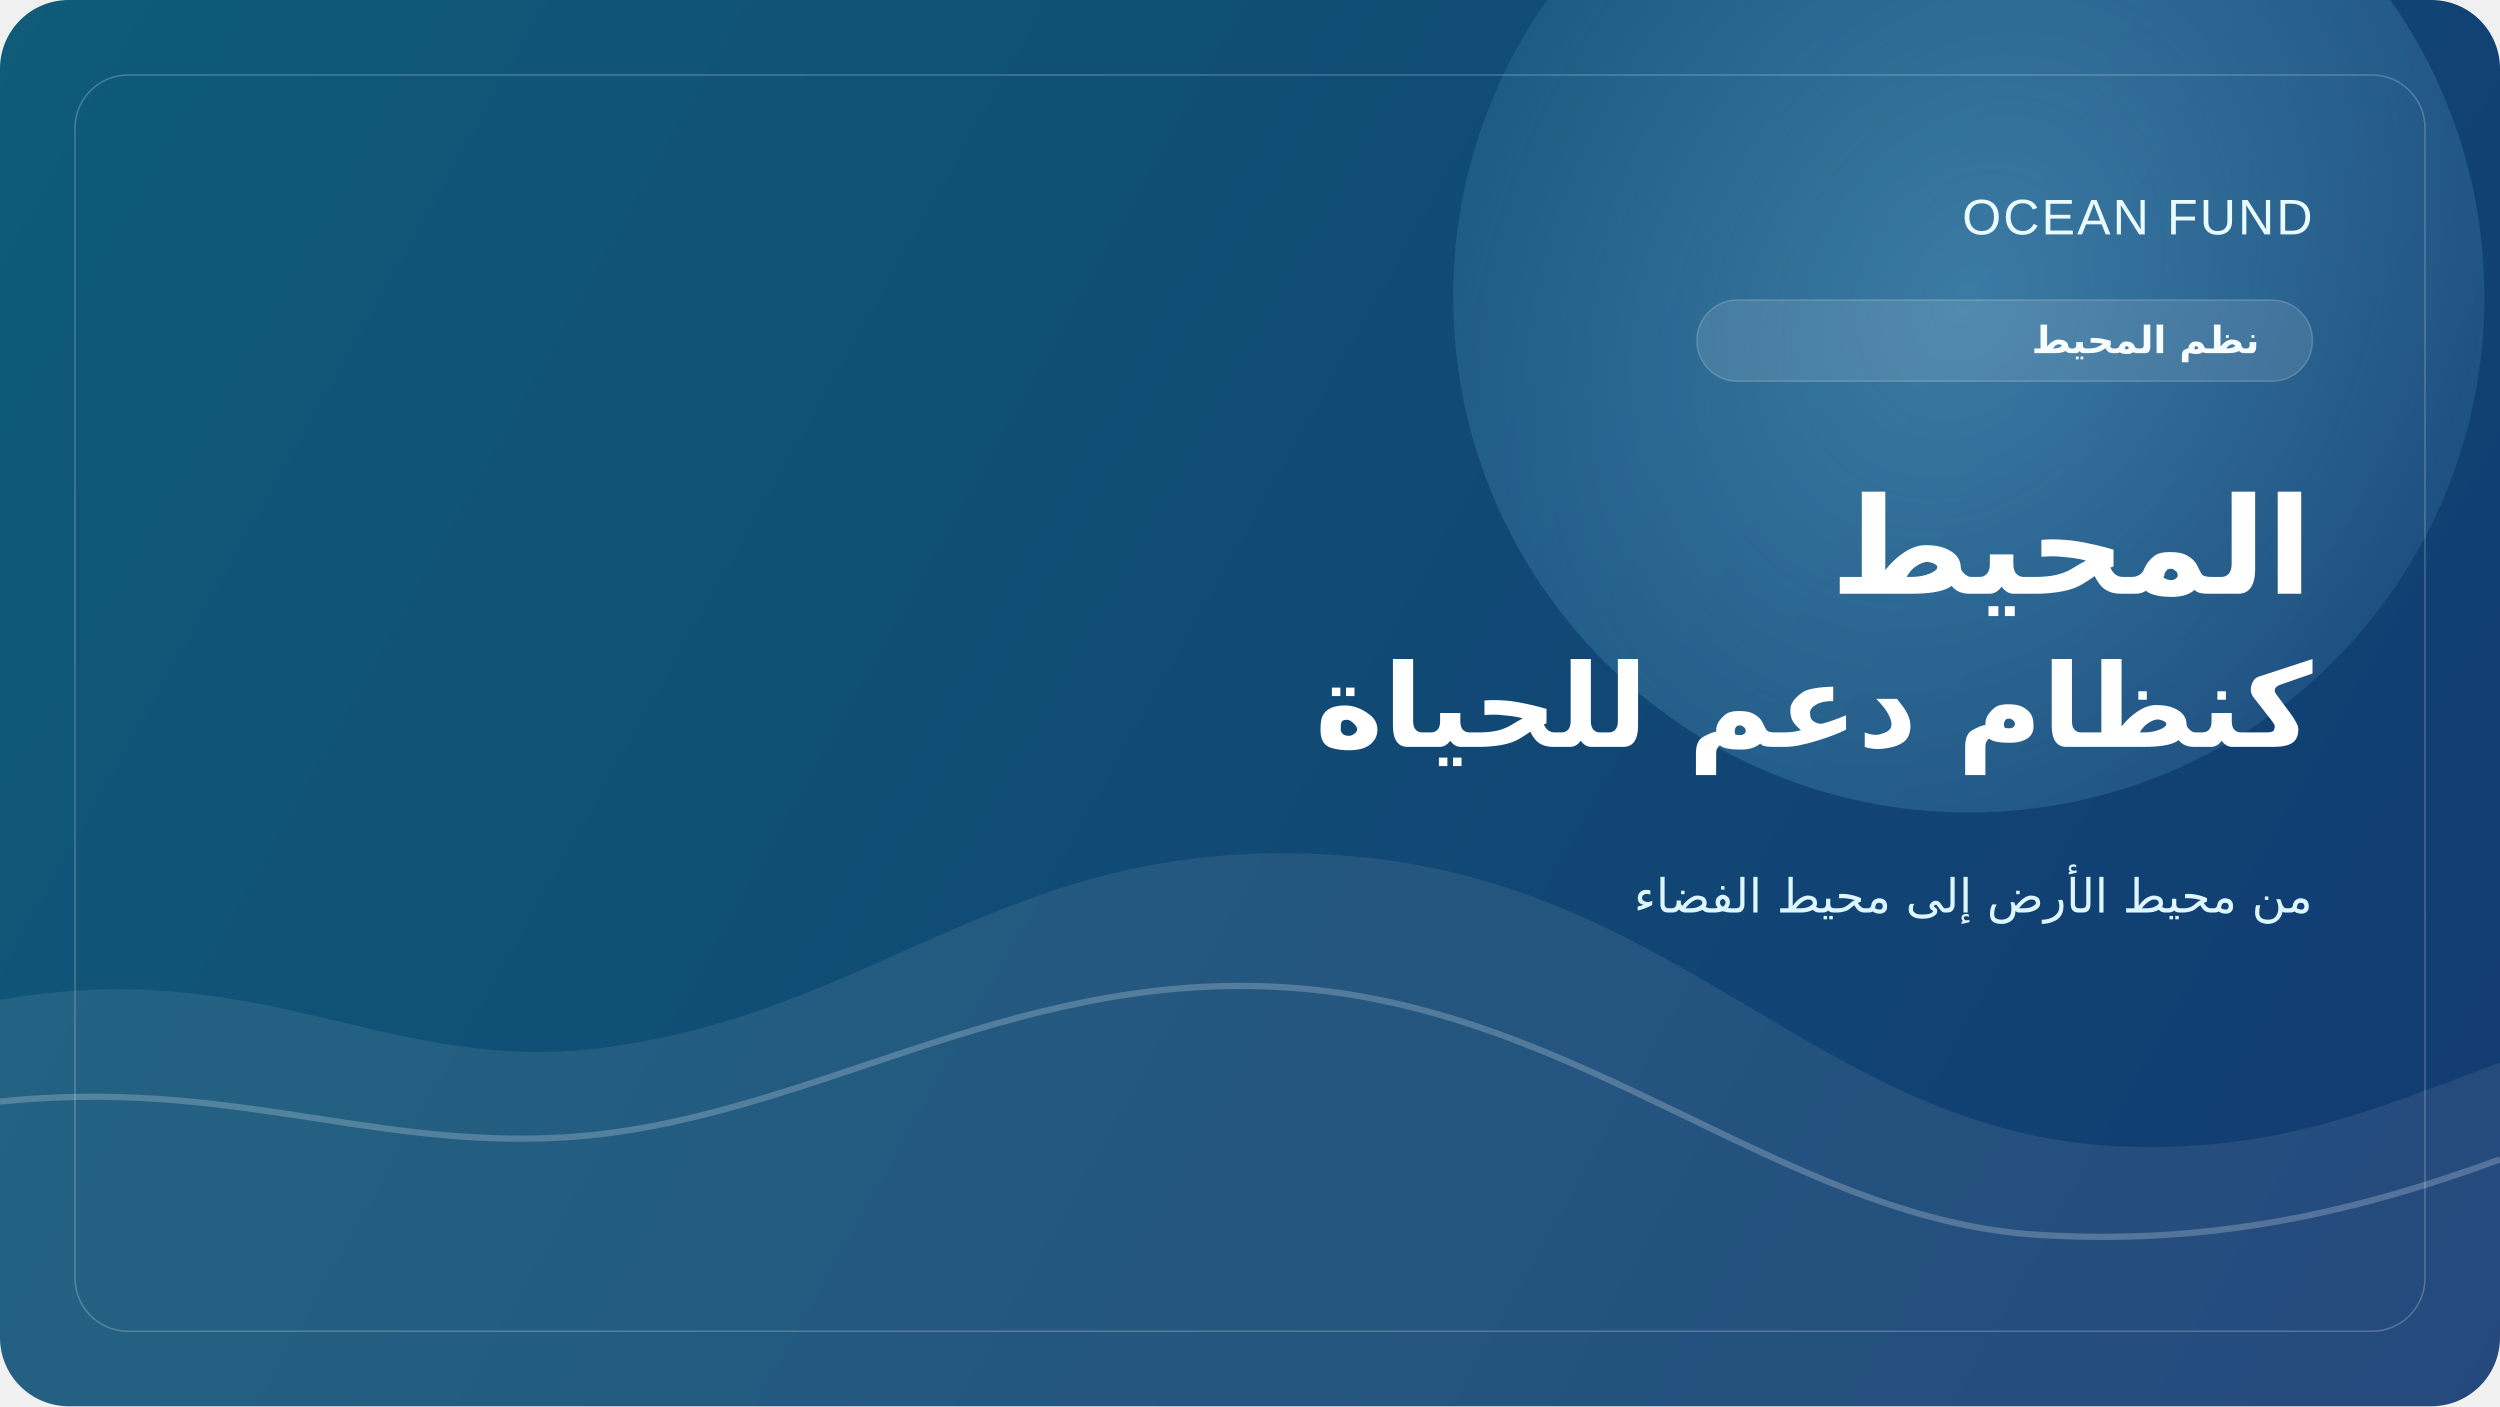
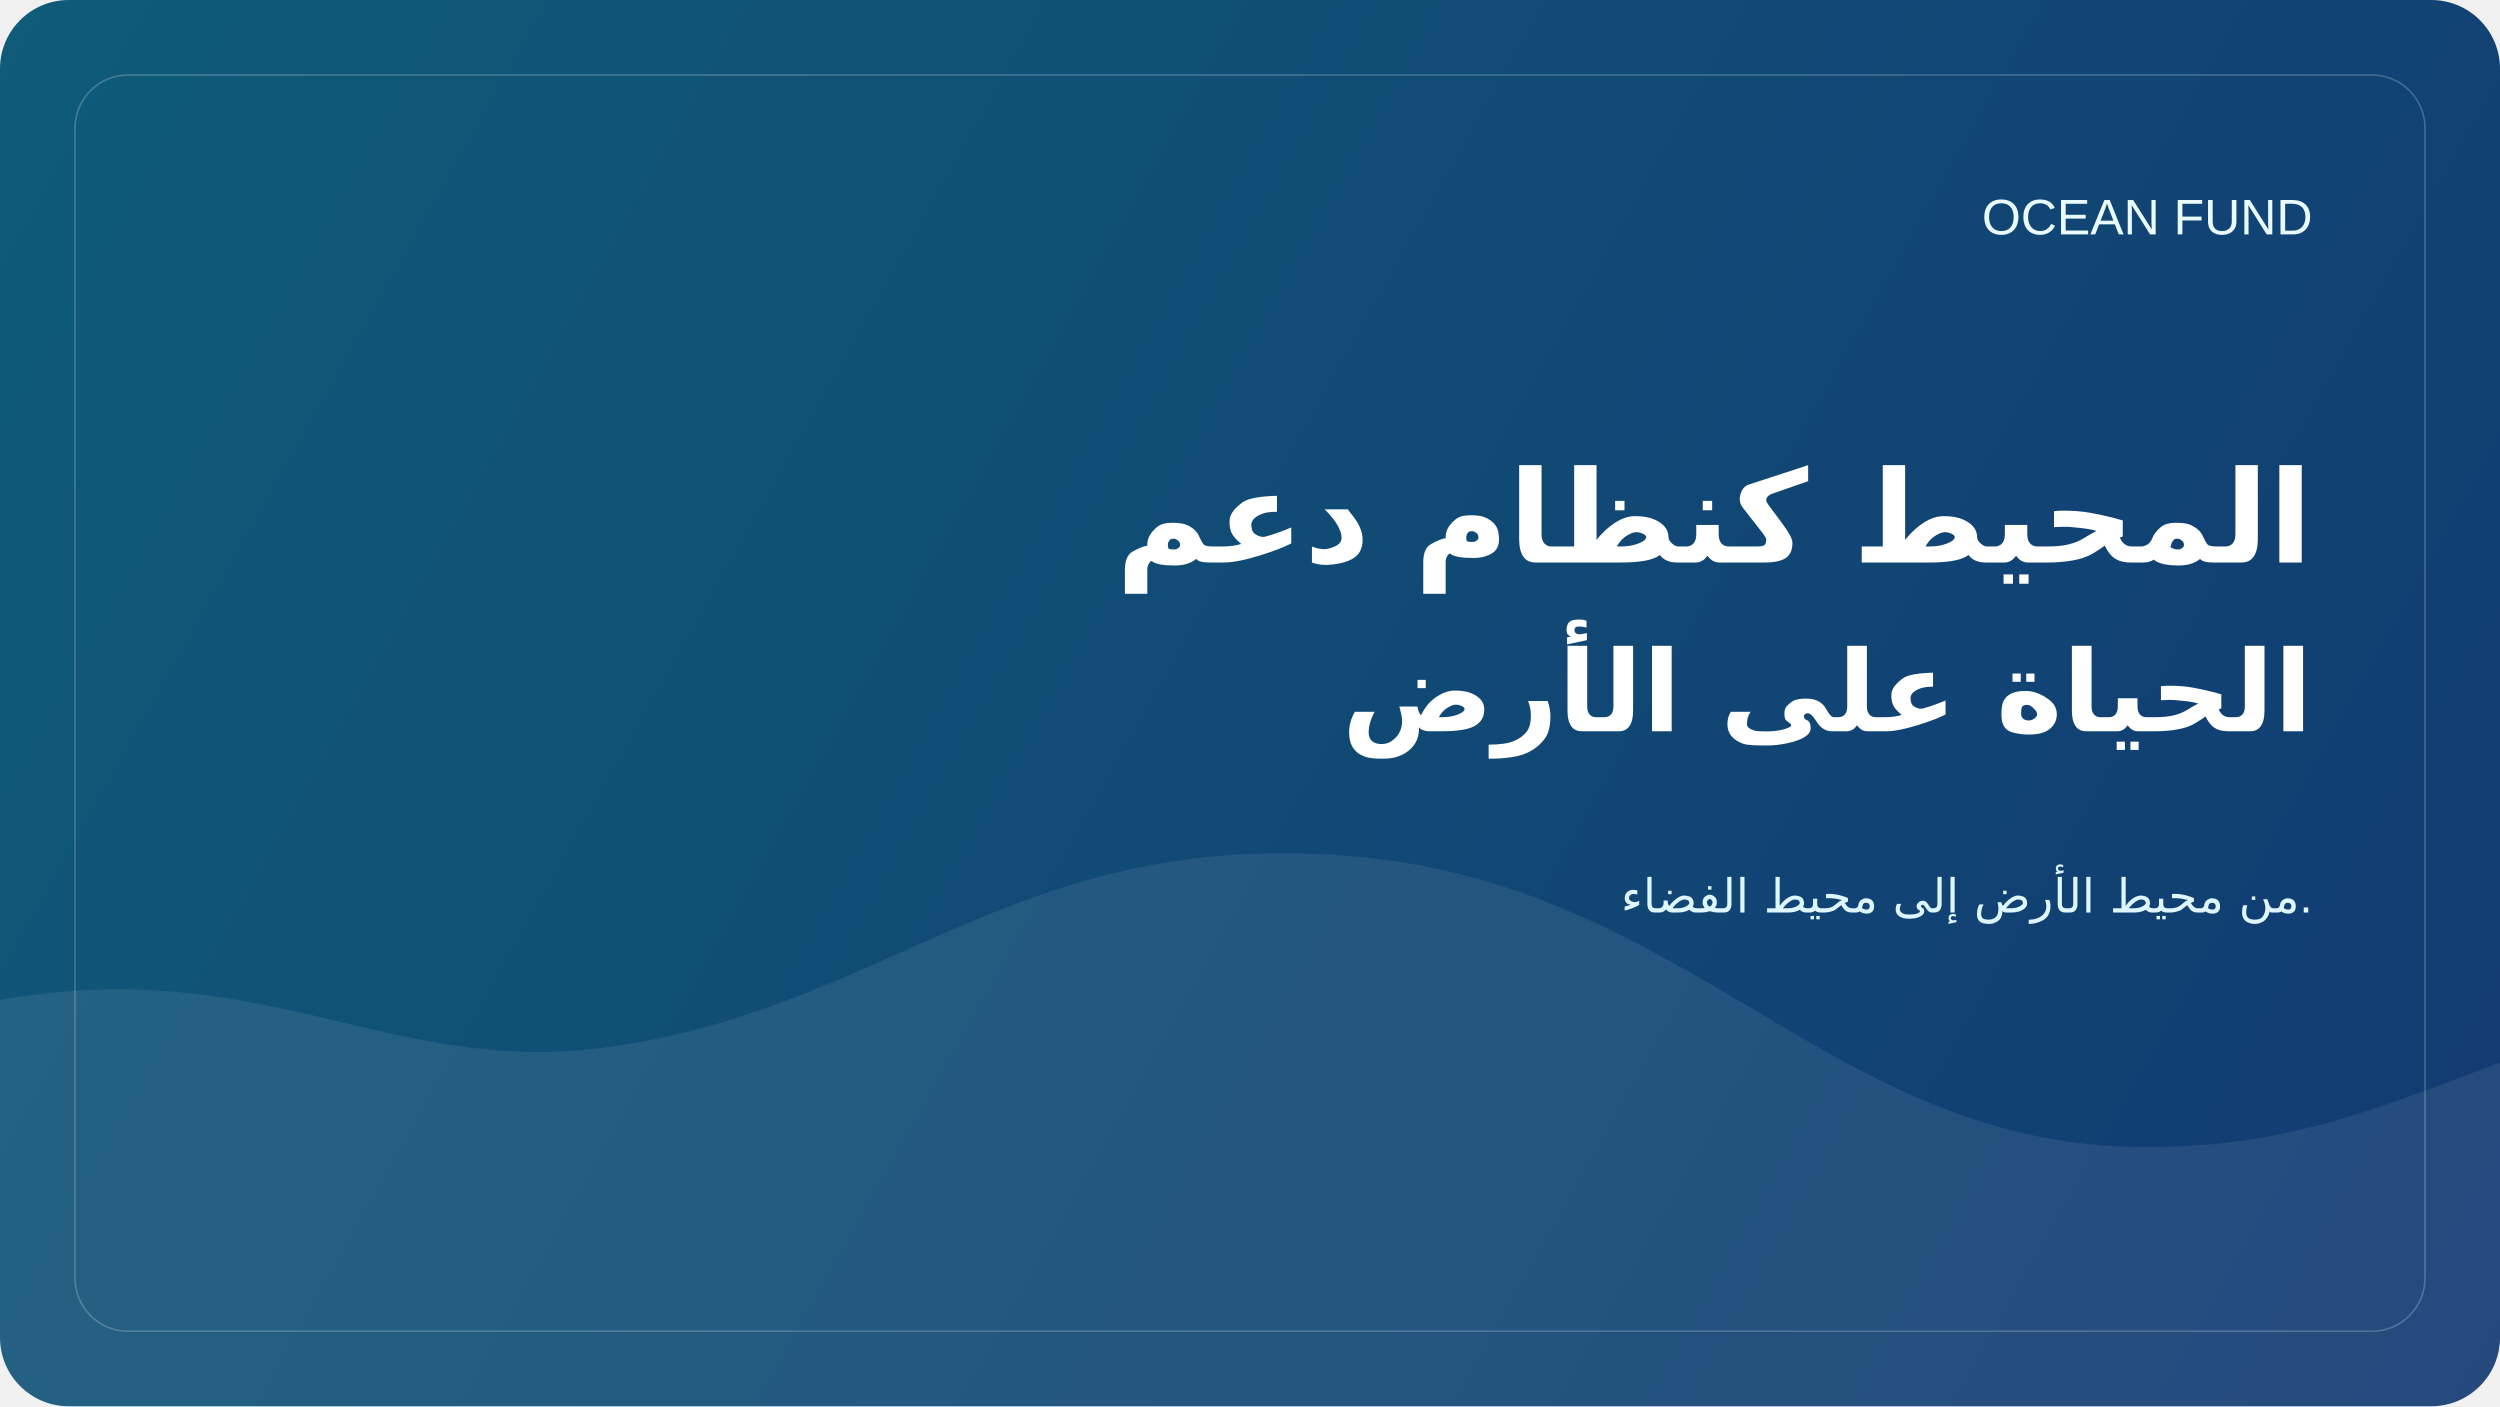
<svg xmlns="http://www.w3.org/2000/svg" width="1600" height="900" viewBox="0 0 1600 900" fill="none">
  <defs>
    <linearGradient id="bg" x1="0" y1="0" x2="1600" y2="900" gradientUnits="userSpaceOnUse">
      <stop offset="0" stop-color="#0f5b78" />
      <stop offset="1" stop-color="#123a72" />
    </linearGradient>
-     <radialGradient id="glow" cx="0" cy="0" r="1" gradientUnits="userSpaceOnUse" gradientTransform="translate(1260 190) rotate(120) scale(620 480)">
-       <stop stop-color="#8de2ff" stop-opacity="0.34" />
-       <stop offset="1" stop-color="#8de2ff" stop-opacity="0" />
-     </radialGradient>
  </defs>
  <rect width="1600" height="900" rx="44" fill="url(#bg)" />
  <rect x="48" y="48" width="1504" height="804" rx="34" stroke="rgba(255,255,255,0.22)" />
-   <circle cx="1260" cy="190" r="330" fill="url(#glow)" />
  <path d="M0 640C170 610 250 690 390 670C570 645 650 530 865 548C1080 566 1170 730 1365 734C1460 736 1520 710 1600 680V900H0V640Z" fill="rgba(255,255,255,0.08)" />
-   <path d="M0 705C145 690 235 735 360 728C515 719 644 620 824 632C1010 644 1140 778 1300 790C1415 798 1510 775 1600 742" stroke="rgba(255,255,255,0.22)" stroke-width="4" />
-   <text x="1480" y="150" text-anchor="end" fill="#EAFBFF" font-family="Arial, Helvetica, sans-serif" font-size="32" letter-spacing="1.4">OCEAN FUND</text>
-   <rect x="1086" y="192" width="394" height="52" rx="26" fill="rgba(255,255,255,0.12)" stroke="rgba(255,255,255,0.18)" />
-   <text x="1446" y="226" text-anchor="end" fill="#F7FCFF" font-family="Arial, Helvetica, sans-serif" font-size="24" font-weight="700">نظم المحيط</text>
-   <text x="1480" y="380" text-anchor="end" fill="#FFFFFF" font-family="Arial, Helvetica, sans-serif" font-size="86" font-weight="700">المحيط</text>
-   <text x="1480" y="478" text-anchor="end" fill="#FFFFFF" font-family="Arial, Helvetica, sans-serif" font-size="74" font-weight="700">كنظام دعم للحياة</text>
-   <text x="1480" y="584" text-anchor="end" fill="#DDF6FF" font-family="Arial, Helvetica, sans-serif" font-size="30">من محيط الأرض إلى محيط الفضاء</text>
+   <text x="1480" y="150" text-anchor="end" fill="#EAFBFF" font-family="Arial, Helvetica, sans-serif" font-size="32">OCEAN FUND</text>
+   <text x="1480" y="360" text-anchor="end" fill="#FFFFFF" font-family="Arial, Helvetica, sans-serif" font-size="82" font-weight="700">المحيط كنظام دعم</text>
+   <text x="1480" y="468" text-anchor="end" fill="#FFFFFF" font-family="Arial, Helvetica, sans-serif" font-size="72" font-weight="700">الحياة على الأرض</text>
+   <text x="1480" y="584" text-anchor="end" fill="#DDF6FF" font-family="Arial, Helvetica, sans-serif" font-size="30">من محيط الأرض إلى محيط الفضاء.</text>
</svg>
